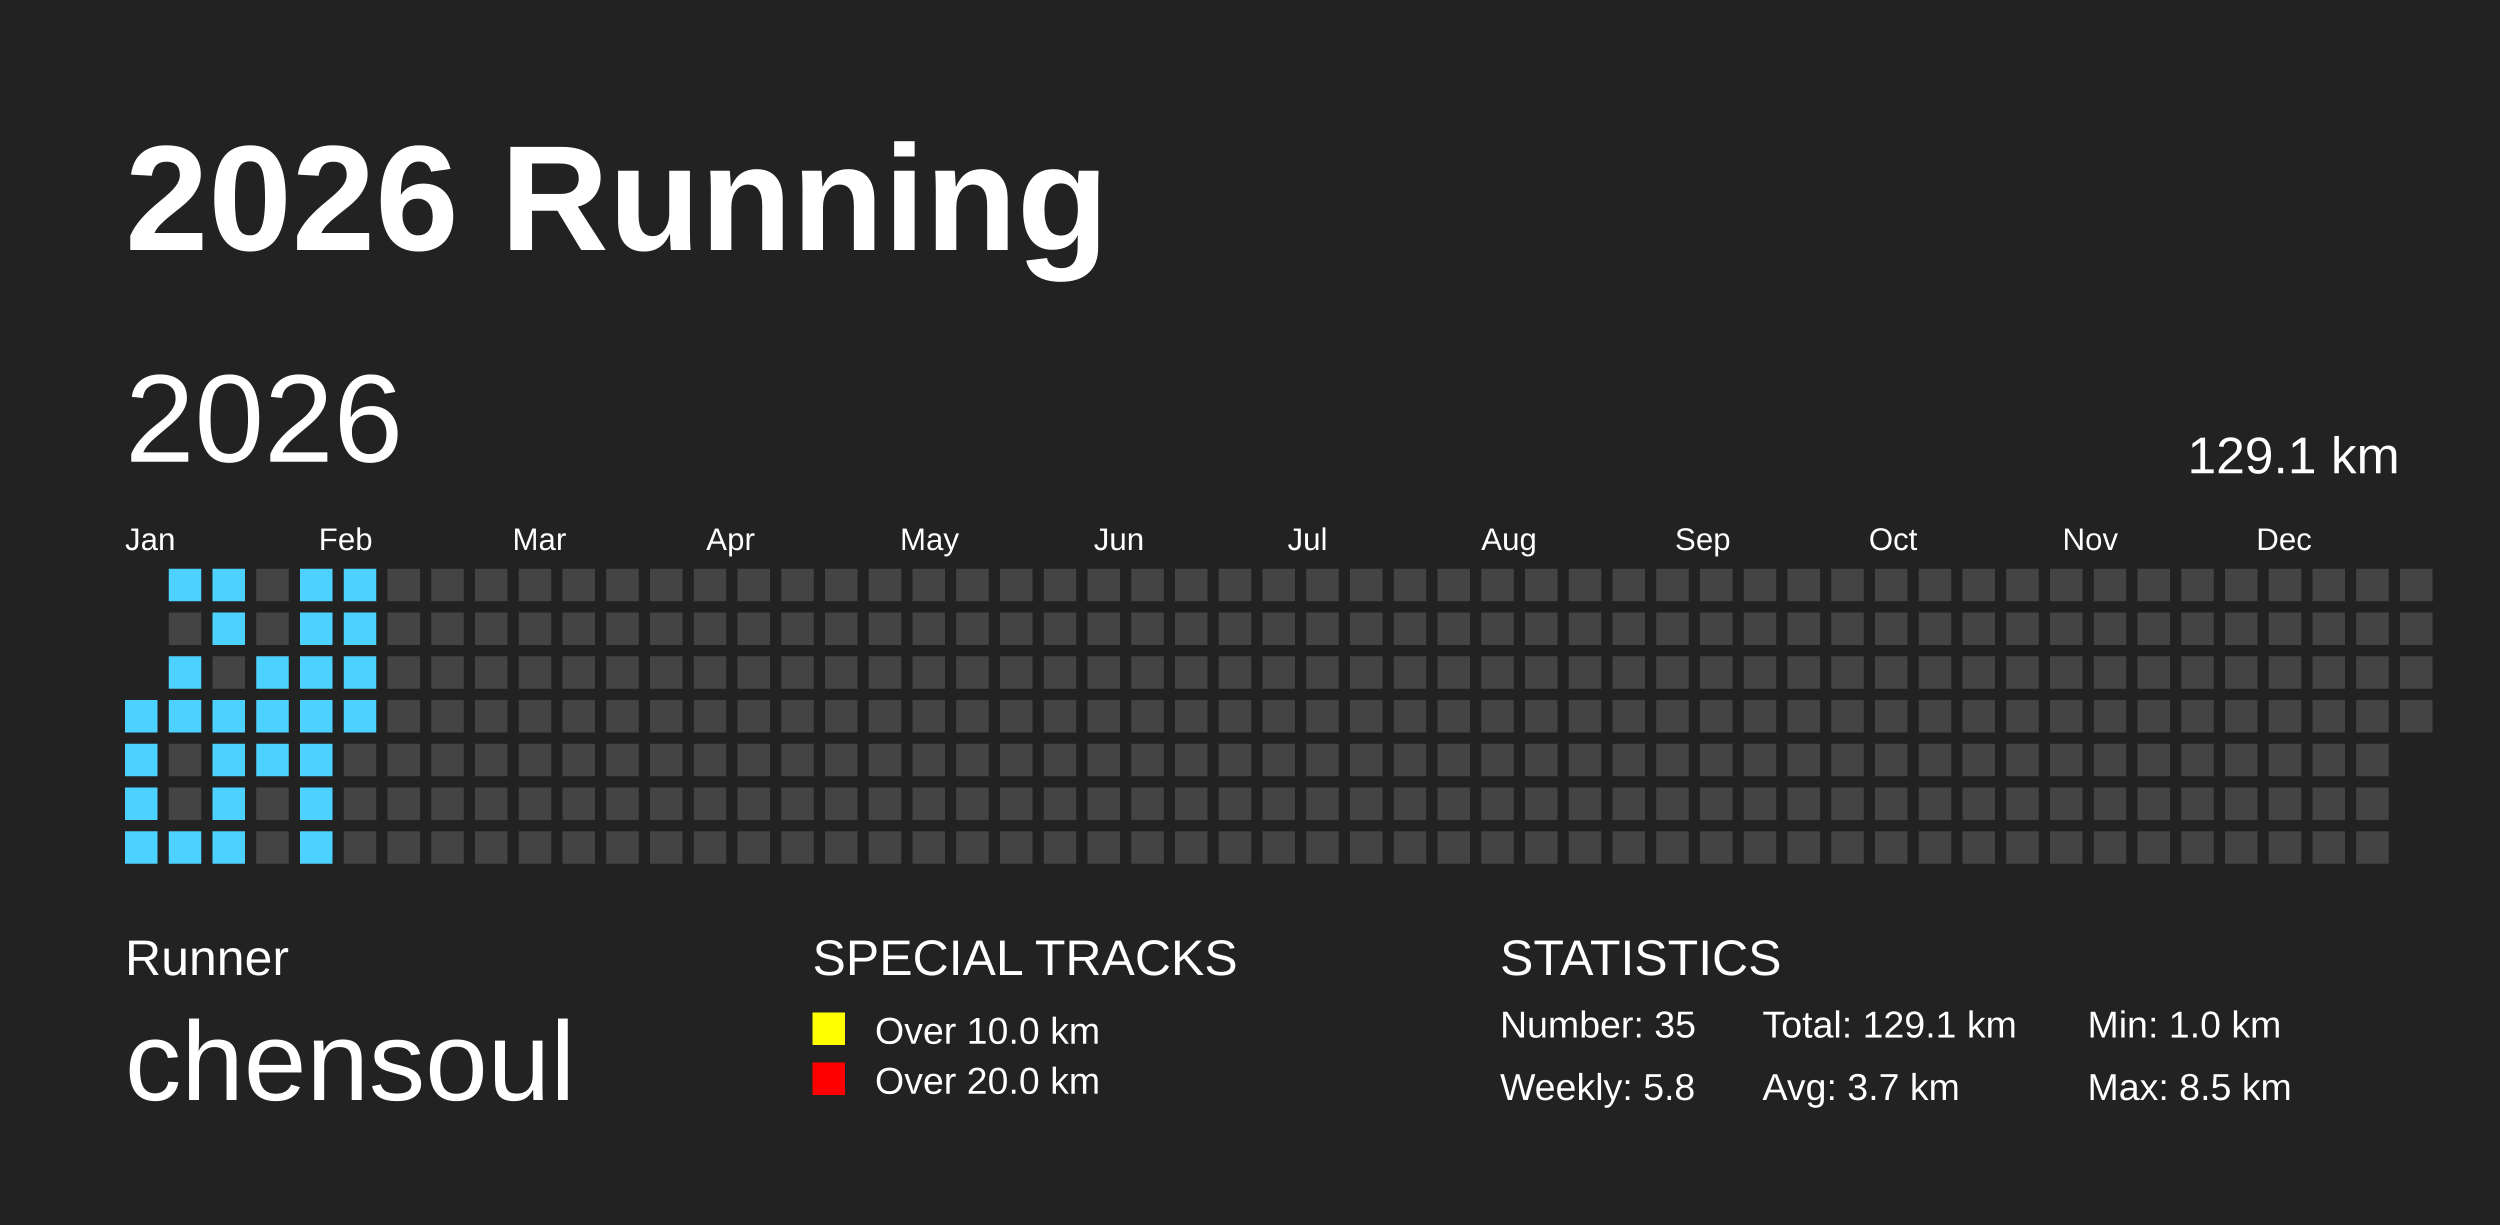
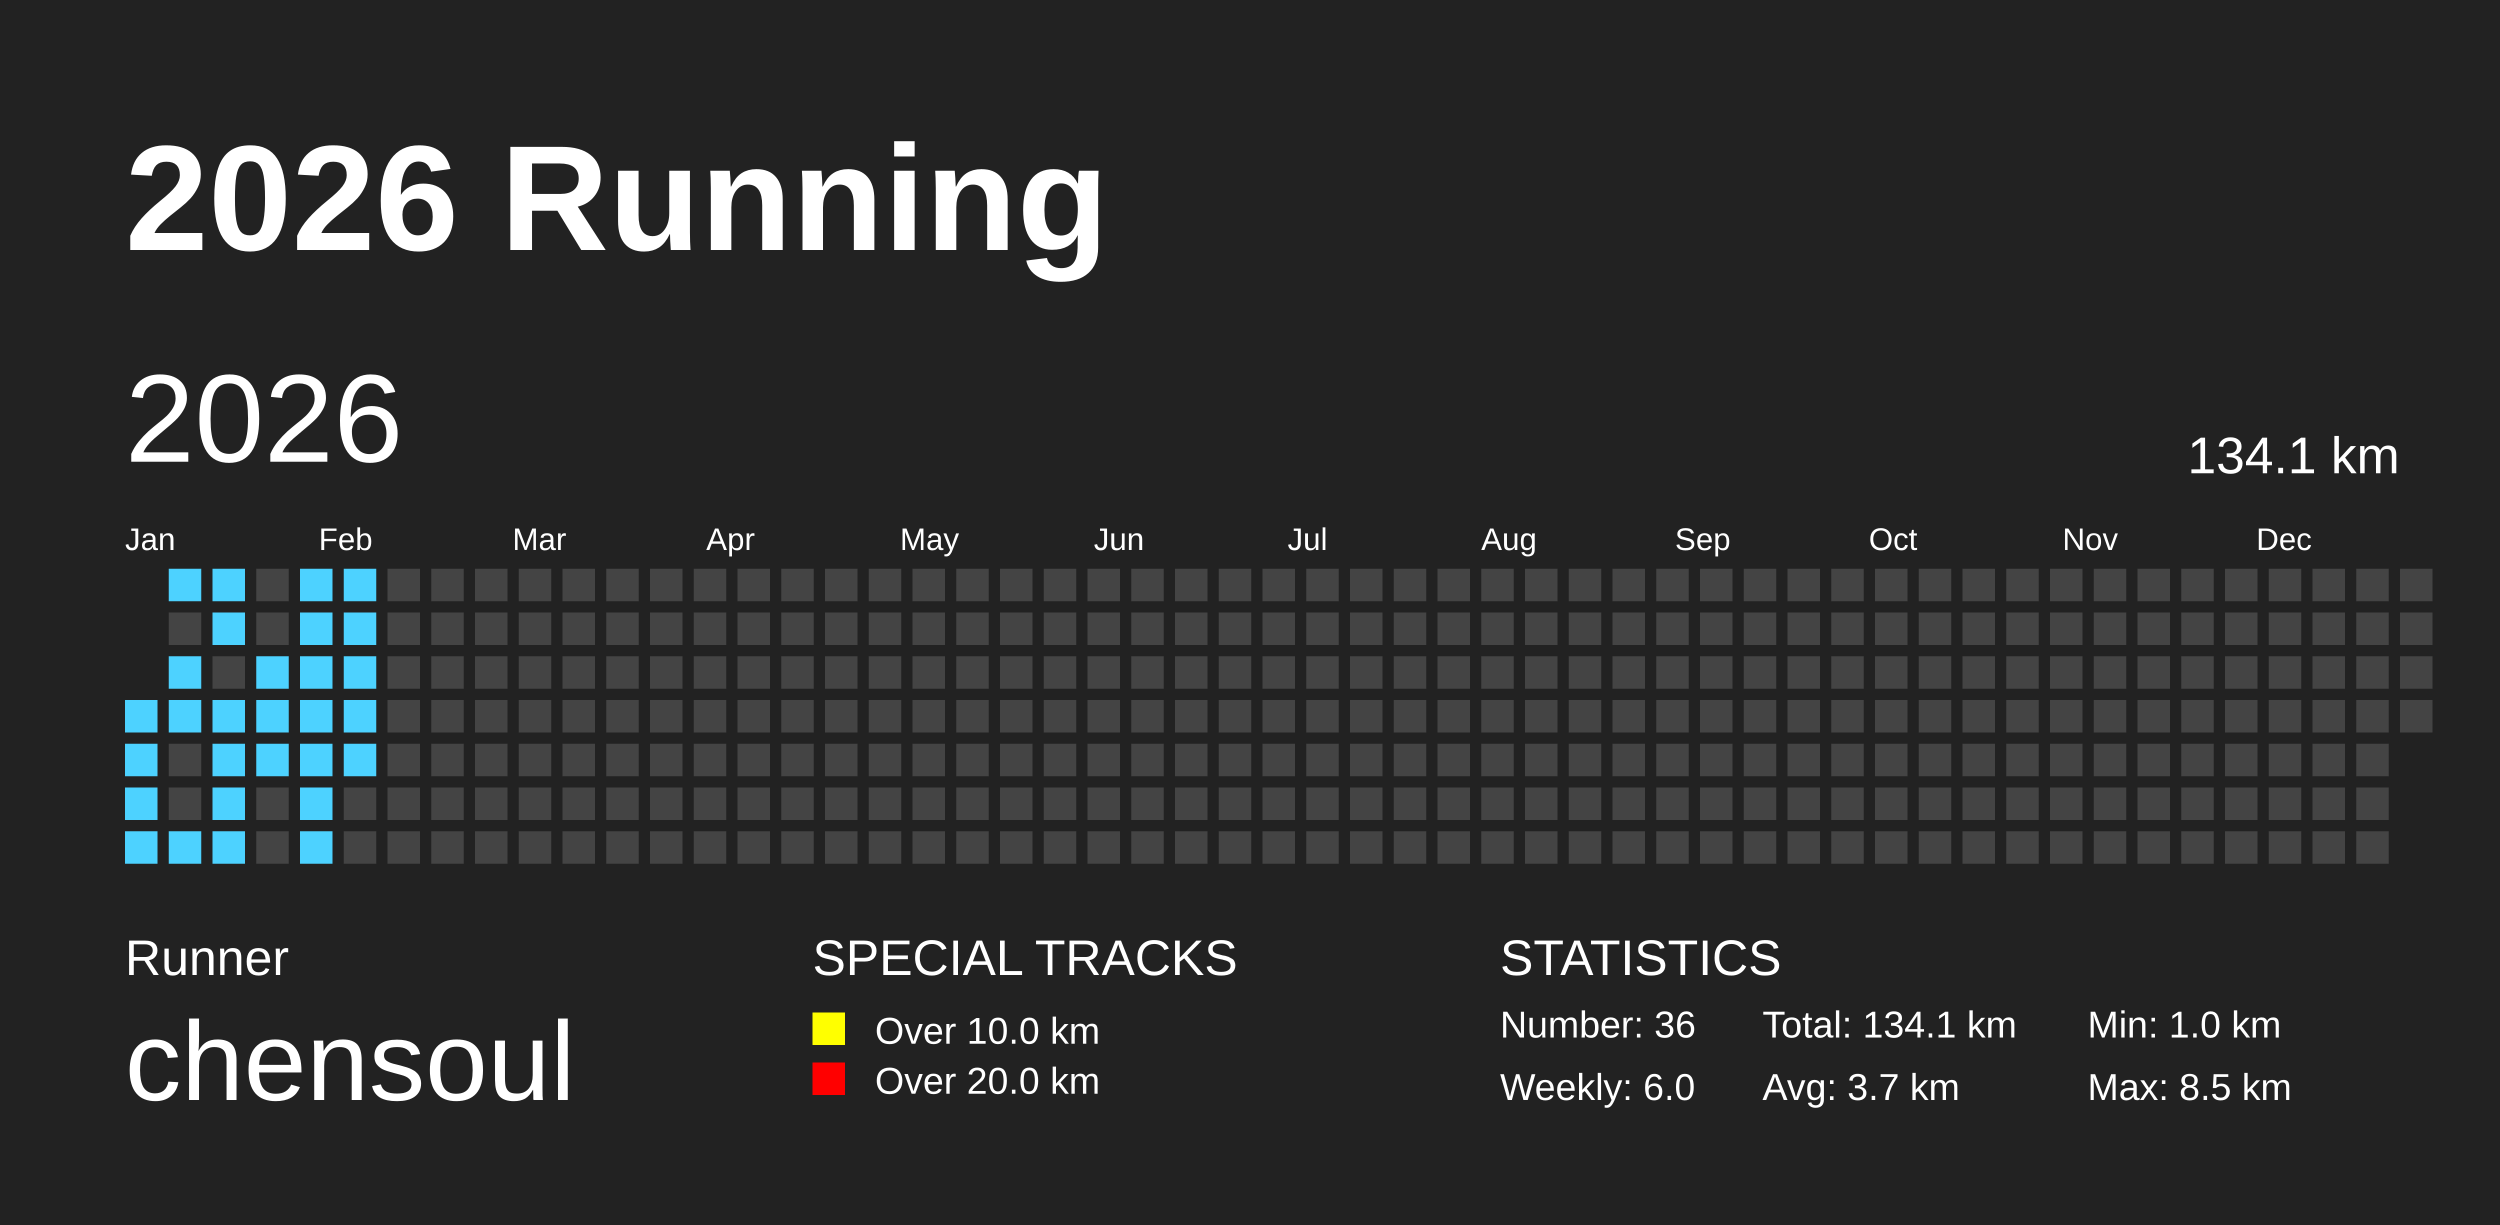
<svg xmlns="http://www.w3.org/2000/svg" baseProfile="full" height="98mm" version="1.1" viewBox="0,0,200,98" width="200mm">
  <defs />
  <rect fill="#222222" height="98" width="200" x="0" y="0" />
  <text fill="#FFFFFF" style="font-size:12px; font-family:Arial; font-weight:bold;" x="10" y="20">2026 Running</text>
  <text fill="#FFFFFF" style="font-size:4px; font-family:Arial" x="10" y="78">Runner</text>
  <text fill="#FFFFFF" style="font-size:9px; font-family:Arial" x="10" y="88">chensoul</text>
  <text fill="#FFFFFF" style="font-size:4px; font-family:Arial" x="65" y="78">SPECIAL TRACKS</text>
  <rect fill="yellow" height="2.6" width="2.6" x="65" y="81" />
  <text fill="#FFFFFF" style="font-size:3px; font-family:Arial" x="70" y="83.5">Over 10.0 km</text>
  <rect fill="red" height="2.6" width="2.6" x="65" y="85" />
  <text fill="#FFFFFF" style="font-size:3px; font-family:Arial" x="70" y="87.5">Over 20.0 km</text>
  <text fill="#FFFFFF" style="font-size:4px; font-family:Arial" x="120" y="78">STATISTICS</text>
-   <text fill="#FFFFFF" style="font-size:3px; font-family:Arial" x="120" y="83">Number: 35</text>
-   <text fill="#FFFFFF" style="font-size:3px; font-family:Arial" x="120" y="88">Weekly: 5.8</text>
-   <text fill="#FFFFFF" style="font-size:3px; font-family:Arial" x="141" y="83">Total: 129.1 km</text>
+   <text fill="#FFFFFF" style="font-size:3px; font-family:Arial" x="120" y="83">Number: 36</text>
+   <text fill="#FFFFFF" style="font-size:3px; font-family:Arial" x="120" y="88">Weekly: 6.0</text>
+   <text fill="#FFFFFF" style="font-size:3px; font-family:Arial" x="141" y="83">Total: 134.1 km</text>
  <text fill="#FFFFFF" style="font-size:3px; font-family:Arial" x="141" y="88">Avg: 3.7 km</text>
  <text fill="#FFFFFF" style="font-size:3px; font-family:Arial" x="167" y="83">Min: 1.0 km</text>
  <text fill="#FFFFFF" style="font-size:3px; font-family:Arial" x="167" y="88">Max: 8.5 km</text>
  <text dominant-baseline="hanging" fill="#FFFFFF" style="font-size:10.0px; font-family:Arial;" x="10" y="30">2026</text>
-   <text dominant-baseline="hanging" fill="#FFFFFF" style="font-size:4.125px; font-family:Arial;" x="175" y="35">129.1 km</text>
+   <text dominant-baseline="hanging" fill="#FFFFFF" style="font-size:4.125px; font-family:Arial;" x="175" y="35">134.1 km</text>
  <text fill="#FFFFFF" style="font-size:2.5px; font-family:Arial" x="10.0" y="44">Jan</text>
  <text fill="#FFFFFF" style="font-size:2.5px; font-family:Arial" x="25.5" y="44">Feb</text>
  <text fill="#FFFFFF" style="font-size:2.5px; font-family:Arial" x="41.0" y="44">Mar</text>
  <text fill="#FFFFFF" style="font-size:2.5px; font-family:Arial" x="56.5" y="44">Apr</text>
  <text fill="#FFFFFF" style="font-size:2.5px; font-family:Arial" x="72.0" y="44">May</text>
  <text fill="#FFFFFF" style="font-size:2.5px; font-family:Arial" x="87.5" y="44">Jun</text>
  <text fill="#FFFFFF" style="font-size:2.5px; font-family:Arial" x="103.0" y="44">Jul</text>
  <text fill="#FFFFFF" style="font-size:2.5px; font-family:Arial" x="118.5" y="44">Aug</text>
  <text fill="#FFFFFF" style="font-size:2.5px; font-family:Arial" x="134.0" y="44">Sep</text>
  <text fill="#FFFFFF" style="font-size:2.5px; font-family:Arial" x="149.5" y="44">Oct</text>
  <text fill="#FFFFFF" style="font-size:2.5px; font-family:Arial" x="165.0" y="44">Nov</text>
  <text fill="#FFFFFF" style="font-size:2.5px; font-family:Arial" x="180.5" y="44">Dec</text>
  <rect fill="#4DD2FF" height="2.6" width="2.6" x="10.0" y="56.0" />
  <rect fill="#4DD2FF" height="2.6" width="2.6" x="10.0" y="59.5" />
  <rect fill="#4DD2FF" height="2.6" width="2.6" x="10.0" y="63.0" />
  <rect fill="#4DD2FF" height="2.6" width="2.6" x="10.0" y="66.5" />
  <rect fill="#4DD2FF" height="2.6" width="2.6" x="13.5" y="45.5" />
  <rect fill="#444444" height="2.6" width="2.6" x="13.5" y="49.0" />
  <rect fill="#4DD2FF" height="2.6" width="2.6" x="13.5" y="52.5" />
  <rect fill="#4DD2FF" height="2.6" width="2.6" x="13.5" y="56.0" />
  <rect fill="#444444" height="2.6" width="2.6" x="13.5" y="59.5" />
  <rect fill="#444444" height="2.6" width="2.6" x="13.5" y="63.0" />
  <rect fill="#4DD2FF" height="2.6" width="2.6" x="13.5" y="66.5" />
  <rect fill="#4DD2FF" height="2.6" width="2.6" x="17.0" y="45.5" />
  <rect fill="#4DD2FF" height="2.6" width="2.6" x="17.0" y="49.0" />
  <rect fill="#444444" height="2.6" width="2.6" x="17.0" y="52.5" />
  <rect fill="#4DD2FF" height="2.6" width="2.6" x="17.0" y="56.0" />
  <rect fill="#4DD2FF" height="2.6" width="2.6" x="17.0" y="59.5" />
  <rect fill="#4DD2FF" height="2.6" width="2.6" x="17.0" y="63.0" />
  <rect fill="#4DD2FF" height="2.6" width="2.6" x="17.0" y="66.5" />
  <rect fill="#444444" height="2.6" width="2.6" x="20.5" y="45.5" />
  <rect fill="#444444" height="2.6" width="2.6" x="20.5" y="49.0" />
  <rect fill="#4DD2FF" height="2.6" width="2.6" x="20.5" y="52.5" />
  <rect fill="#4DD2FF" height="2.6" width="2.6" x="20.5" y="56.0" />
  <rect fill="#4DD2FF" height="2.6" width="2.6" x="20.5" y="59.5" />
  <rect fill="#444444" height="2.6" width="2.6" x="20.5" y="63.0" />
  <rect fill="#444444" height="2.6" width="2.6" x="20.5" y="66.5" />
  <rect fill="#4DD2FF" height="2.6" width="2.6" x="24.0" y="45.5" />
  <rect fill="#4DD2FF" height="2.6" width="2.6" x="24.0" y="49.0" />
  <rect fill="#4DD2FF" height="2.6" width="2.6" x="24.0" y="52.5" />
  <rect fill="#4DD2FF" height="2.6" width="2.6" x="24.0" y="56.0" />
  <rect fill="#4DD2FF" height="2.6" width="2.6" x="24.0" y="59.5" />
  <rect fill="#4DD2FF" height="2.6" width="2.6" x="24.0" y="63.0" />
  <rect fill="#4DD2FF" height="2.6" width="2.6" x="24.0" y="66.5" />
  <rect fill="#4DD2FF" height="2.6" width="2.6" x="27.5" y="45.5" />
  <rect fill="#4DD2FF" height="2.6" width="2.6" x="27.5" y="49.0" />
  <rect fill="#4DD2FF" height="2.6" width="2.6" x="27.5" y="52.5" />
  <rect fill="#4DD2FF" height="2.6" width="2.6" x="27.5" y="56.0" />
-   <rect fill="#444444" height="2.6" width="2.6" x="27.5" y="59.5" />
+   <rect fill="#4DD2FF" height="2.6" width="2.6" x="27.5" y="59.5" />
  <rect fill="#444444" height="2.6" width="2.6" x="27.5" y="63.0" />
  <rect fill="#444444" height="2.6" width="2.6" x="27.5" y="66.5" />
  <rect fill="#444444" height="2.6" width="2.6" x="31.0" y="45.5" />
  <rect fill="#444444" height="2.6" width="2.6" x="31.0" y="49.0" />
  <rect fill="#444444" height="2.6" width="2.6" x="31.0" y="52.5" />
  <rect fill="#444444" height="2.6" width="2.6" x="31.0" y="56.0" />
  <rect fill="#444444" height="2.6" width="2.6" x="31.0" y="59.5" />
  <rect fill="#444444" height="2.6" width="2.6" x="31.0" y="63.0" />
  <rect fill="#444444" height="2.6" width="2.6" x="31.0" y="66.5" />
  <rect fill="#444444" height="2.6" width="2.6" x="34.5" y="45.5" />
  <rect fill="#444444" height="2.6" width="2.6" x="34.5" y="49.0" />
  <rect fill="#444444" height="2.6" width="2.6" x="34.5" y="52.5" />
  <rect fill="#444444" height="2.6" width="2.6" x="34.5" y="56.0" />
  <rect fill="#444444" height="2.6" width="2.6" x="34.5" y="59.5" />
  <rect fill="#444444" height="2.6" width="2.6" x="34.5" y="63.0" />
  <rect fill="#444444" height="2.6" width="2.6" x="34.5" y="66.5" />
  <rect fill="#444444" height="2.6" width="2.6" x="38.0" y="45.5" />
  <rect fill="#444444" height="2.6" width="2.6" x="38.0" y="49.0" />
  <rect fill="#444444" height="2.6" width="2.6" x="38.0" y="52.5" />
  <rect fill="#444444" height="2.6" width="2.6" x="38.0" y="56.0" />
  <rect fill="#444444" height="2.6" width="2.6" x="38.0" y="59.5" />
  <rect fill="#444444" height="2.6" width="2.6" x="38.0" y="63.0" />
  <rect fill="#444444" height="2.6" width="2.6" x="38.0" y="66.5" />
  <rect fill="#444444" height="2.6" width="2.6" x="41.5" y="45.5" />
  <rect fill="#444444" height="2.6" width="2.6" x="41.5" y="49.0" />
  <rect fill="#444444" height="2.6" width="2.6" x="41.5" y="52.5" />
  <rect fill="#444444" height="2.6" width="2.6" x="41.5" y="56.0" />
  <rect fill="#444444" height="2.6" width="2.6" x="41.5" y="59.5" />
  <rect fill="#444444" height="2.6" width="2.6" x="41.5" y="63.0" />
  <rect fill="#444444" height="2.6" width="2.6" x="41.5" y="66.5" />
  <rect fill="#444444" height="2.6" width="2.6" x="45.0" y="45.5" />
  <rect fill="#444444" height="2.6" width="2.6" x="45.0" y="49.0" />
  <rect fill="#444444" height="2.6" width="2.6" x="45.0" y="52.5" />
  <rect fill="#444444" height="2.6" width="2.6" x="45.0" y="56.0" />
  <rect fill="#444444" height="2.6" width="2.6" x="45.0" y="59.5" />
  <rect fill="#444444" height="2.6" width="2.6" x="45.0" y="63.0" />
  <rect fill="#444444" height="2.6" width="2.6" x="45.0" y="66.5" />
  <rect fill="#444444" height="2.6" width="2.6" x="48.5" y="45.5" />
  <rect fill="#444444" height="2.6" width="2.6" x="48.5" y="49.0" />
  <rect fill="#444444" height="2.6" width="2.6" x="48.5" y="52.5" />
  <rect fill="#444444" height="2.6" width="2.6" x="48.5" y="56.0" />
  <rect fill="#444444" height="2.6" width="2.6" x="48.5" y="59.5" />
  <rect fill="#444444" height="2.6" width="2.6" x="48.5" y="63.0" />
  <rect fill="#444444" height="2.6" width="2.6" x="48.5" y="66.5" />
  <rect fill="#444444" height="2.6" width="2.6" x="52.0" y="45.5" />
  <rect fill="#444444" height="2.6" width="2.6" x="52.0" y="49.0" />
  <rect fill="#444444" height="2.6" width="2.6" x="52.0" y="52.5" />
  <rect fill="#444444" height="2.6" width="2.6" x="52.0" y="56.0" />
  <rect fill="#444444" height="2.6" width="2.6" x="52.0" y="59.5" />
  <rect fill="#444444" height="2.6" width="2.6" x="52.0" y="63.0" />
  <rect fill="#444444" height="2.6" width="2.6" x="52.0" y="66.5" />
  <rect fill="#444444" height="2.6" width="2.6" x="55.5" y="45.5" />
  <rect fill="#444444" height="2.6" width="2.6" x="55.5" y="49.0" />
  <rect fill="#444444" height="2.6" width="2.6" x="55.5" y="52.5" />
  <rect fill="#444444" height="2.6" width="2.6" x="55.5" y="56.0" />
  <rect fill="#444444" height="2.6" width="2.6" x="55.5" y="59.5" />
  <rect fill="#444444" height="2.6" width="2.6" x="55.5" y="63.0" />
  <rect fill="#444444" height="2.6" width="2.6" x="55.5" y="66.5" />
  <rect fill="#444444" height="2.6" width="2.6" x="59.0" y="45.5" />
  <rect fill="#444444" height="2.6" width="2.6" x="59.0" y="49.0" />
  <rect fill="#444444" height="2.6" width="2.6" x="59.0" y="52.5" />
  <rect fill="#444444" height="2.6" width="2.6" x="59.0" y="56.0" />
  <rect fill="#444444" height="2.6" width="2.6" x="59.0" y="59.5" />
  <rect fill="#444444" height="2.6" width="2.6" x="59.0" y="63.0" />
  <rect fill="#444444" height="2.6" width="2.6" x="59.0" y="66.5" />
  <rect fill="#444444" height="2.6" width="2.6" x="62.5" y="45.5" />
  <rect fill="#444444" height="2.6" width="2.6" x="62.5" y="49.0" />
  <rect fill="#444444" height="2.6" width="2.6" x="62.5" y="52.5" />
  <rect fill="#444444" height="2.6" width="2.6" x="62.5" y="56.0" />
  <rect fill="#444444" height="2.6" width="2.6" x="62.5" y="59.5" />
  <rect fill="#444444" height="2.6" width="2.6" x="62.5" y="63.0" />
  <rect fill="#444444" height="2.6" width="2.6" x="62.5" y="66.5" />
  <rect fill="#444444" height="2.6" width="2.6" x="66.0" y="45.5" />
  <rect fill="#444444" height="2.6" width="2.6" x="66.0" y="49.0" />
  <rect fill="#444444" height="2.6" width="2.6" x="66.0" y="52.5" />
  <rect fill="#444444" height="2.6" width="2.6" x="66.0" y="56.0" />
  <rect fill="#444444" height="2.6" width="2.6" x="66.0" y="59.5" />
  <rect fill="#444444" height="2.6" width="2.6" x="66.0" y="63.0" />
  <rect fill="#444444" height="2.6" width="2.6" x="66.0" y="66.5" />
  <rect fill="#444444" height="2.6" width="2.6" x="69.5" y="45.5" />
  <rect fill="#444444" height="2.6" width="2.6" x="69.5" y="49.0" />
  <rect fill="#444444" height="2.6" width="2.6" x="69.5" y="52.5" />
  <rect fill="#444444" height="2.6" width="2.6" x="69.5" y="56.0" />
  <rect fill="#444444" height="2.6" width="2.6" x="69.5" y="59.5" />
  <rect fill="#444444" height="2.6" width="2.6" x="69.5" y="63.0" />
  <rect fill="#444444" height="2.6" width="2.6" x="69.5" y="66.5" />
  <rect fill="#444444" height="2.6" width="2.6" x="73.0" y="45.5" />
  <rect fill="#444444" height="2.6" width="2.6" x="73.0" y="49.0" />
  <rect fill="#444444" height="2.6" width="2.6" x="73.0" y="52.5" />
  <rect fill="#444444" height="2.6" width="2.6" x="73.0" y="56.0" />
  <rect fill="#444444" height="2.6" width="2.6" x="73.0" y="59.5" />
  <rect fill="#444444" height="2.6" width="2.6" x="73.0" y="63.0" />
  <rect fill="#444444" height="2.6" width="2.6" x="73.0" y="66.5" />
  <rect fill="#444444" height="2.6" width="2.6" x="76.5" y="45.5" />
  <rect fill="#444444" height="2.6" width="2.6" x="76.5" y="49.0" />
  <rect fill="#444444" height="2.6" width="2.6" x="76.5" y="52.5" />
  <rect fill="#444444" height="2.6" width="2.6" x="76.5" y="56.0" />
  <rect fill="#444444" height="2.6" width="2.6" x="76.5" y="59.5" />
  <rect fill="#444444" height="2.6" width="2.6" x="76.5" y="63.0" />
  <rect fill="#444444" height="2.6" width="2.6" x="76.5" y="66.5" />
  <rect fill="#444444" height="2.6" width="2.6" x="80.0" y="45.5" />
  <rect fill="#444444" height="2.6" width="2.6" x="80.0" y="49.0" />
  <rect fill="#444444" height="2.6" width="2.6" x="80.0" y="52.5" />
  <rect fill="#444444" height="2.6" width="2.6" x="80.0" y="56.0" />
  <rect fill="#444444" height="2.6" width="2.6" x="80.0" y="59.5" />
  <rect fill="#444444" height="2.6" width="2.6" x="80.0" y="63.0" />
  <rect fill="#444444" height="2.6" width="2.6" x="80.0" y="66.5" />
  <rect fill="#444444" height="2.6" width="2.6" x="83.5" y="45.5" />
  <rect fill="#444444" height="2.6" width="2.6" x="83.5" y="49.0" />
  <rect fill="#444444" height="2.6" width="2.6" x="83.5" y="52.5" />
  <rect fill="#444444" height="2.6" width="2.6" x="83.5" y="56.0" />
  <rect fill="#444444" height="2.6" width="2.6" x="83.5" y="59.5" />
  <rect fill="#444444" height="2.6" width="2.6" x="83.5" y="63.0" />
  <rect fill="#444444" height="2.6" width="2.6" x="83.5" y="66.5" />
  <rect fill="#444444" height="2.6" width="2.6" x="87.0" y="45.5" />
  <rect fill="#444444" height="2.6" width="2.6" x="87.0" y="49.0" />
  <rect fill="#444444" height="2.6" width="2.6" x="87.0" y="52.5" />
  <rect fill="#444444" height="2.6" width="2.6" x="87.0" y="56.0" />
  <rect fill="#444444" height="2.6" width="2.6" x="87.0" y="59.5" />
  <rect fill="#444444" height="2.6" width="2.6" x="87.0" y="63.0" />
  <rect fill="#444444" height="2.6" width="2.6" x="87.0" y="66.5" />
  <rect fill="#444444" height="2.6" width="2.6" x="90.5" y="45.5" />
  <rect fill="#444444" height="2.6" width="2.6" x="90.5" y="49.0" />
  <rect fill="#444444" height="2.6" width="2.6" x="90.5" y="52.5" />
  <rect fill="#444444" height="2.6" width="2.6" x="90.5" y="56.0" />
  <rect fill="#444444" height="2.6" width="2.6" x="90.5" y="59.5" />
  <rect fill="#444444" height="2.6" width="2.6" x="90.5" y="63.0" />
  <rect fill="#444444" height="2.6" width="2.6" x="90.5" y="66.5" />
  <rect fill="#444444" height="2.6" width="2.6" x="94.0" y="45.5" />
  <rect fill="#444444" height="2.6" width="2.6" x="94.0" y="49.0" />
  <rect fill="#444444" height="2.6" width="2.6" x="94.0" y="52.5" />
  <rect fill="#444444" height="2.6" width="2.6" x="94.0" y="56.0" />
  <rect fill="#444444" height="2.6" width="2.6" x="94.0" y="59.5" />
  <rect fill="#444444" height="2.6" width="2.6" x="94.0" y="63.0" />
  <rect fill="#444444" height="2.6" width="2.6" x="94.0" y="66.5" />
  <rect fill="#444444" height="2.6" width="2.6" x="97.5" y="45.5" />
  <rect fill="#444444" height="2.6" width="2.6" x="97.5" y="49.0" />
  <rect fill="#444444" height="2.6" width="2.6" x="97.5" y="52.5" />
  <rect fill="#444444" height="2.6" width="2.6" x="97.5" y="56.0" />
  <rect fill="#444444" height="2.6" width="2.6" x="97.5" y="59.5" />
  <rect fill="#444444" height="2.6" width="2.6" x="97.5" y="63.0" />
  <rect fill="#444444" height="2.6" width="2.6" x="97.5" y="66.5" />
  <rect fill="#444444" height="2.6" width="2.6" x="101.0" y="45.5" />
  <rect fill="#444444" height="2.6" width="2.6" x="101.0" y="49.0" />
  <rect fill="#444444" height="2.6" width="2.6" x="101.0" y="52.5" />
  <rect fill="#444444" height="2.6" width="2.6" x="101.0" y="56.0" />
  <rect fill="#444444" height="2.6" width="2.6" x="101.0" y="59.5" />
  <rect fill="#444444" height="2.6" width="2.6" x="101.0" y="63.0" />
  <rect fill="#444444" height="2.6" width="2.6" x="101.0" y="66.5" />
  <rect fill="#444444" height="2.6" width="2.6" x="104.5" y="45.5" />
  <rect fill="#444444" height="2.6" width="2.6" x="104.5" y="49.0" />
  <rect fill="#444444" height="2.6" width="2.6" x="104.5" y="52.5" />
  <rect fill="#444444" height="2.6" width="2.6" x="104.5" y="56.0" />
  <rect fill="#444444" height="2.6" width="2.6" x="104.5" y="59.5" />
  <rect fill="#444444" height="2.6" width="2.6" x="104.5" y="63.0" />
  <rect fill="#444444" height="2.6" width="2.6" x="104.5" y="66.5" />
  <rect fill="#444444" height="2.6" width="2.6" x="108.0" y="45.5" />
  <rect fill="#444444" height="2.6" width="2.6" x="108.0" y="49.0" />
  <rect fill="#444444" height="2.6" width="2.6" x="108.0" y="52.5" />
  <rect fill="#444444" height="2.6" width="2.6" x="108.0" y="56.0" />
  <rect fill="#444444" height="2.6" width="2.6" x="108.0" y="59.5" />
  <rect fill="#444444" height="2.6" width="2.6" x="108.0" y="63.0" />
  <rect fill="#444444" height="2.6" width="2.6" x="108.0" y="66.5" />
  <rect fill="#444444" height="2.6" width="2.6" x="111.5" y="45.5" />
  <rect fill="#444444" height="2.6" width="2.6" x="111.5" y="49.0" />
  <rect fill="#444444" height="2.6" width="2.6" x="111.5" y="52.5" />
  <rect fill="#444444" height="2.6" width="2.6" x="111.5" y="56.0" />
  <rect fill="#444444" height="2.6" width="2.6" x="111.5" y="59.5" />
  <rect fill="#444444" height="2.6" width="2.6" x="111.5" y="63.0" />
  <rect fill="#444444" height="2.6" width="2.6" x="111.5" y="66.5" />
  <rect fill="#444444" height="2.6" width="2.6" x="115.0" y="45.5" />
  <rect fill="#444444" height="2.6" width="2.6" x="115.0" y="49.0" />
  <rect fill="#444444" height="2.6" width="2.6" x="115.0" y="52.5" />
  <rect fill="#444444" height="2.6" width="2.6" x="115.0" y="56.0" />
  <rect fill="#444444" height="2.6" width="2.6" x="115.0" y="59.5" />
  <rect fill="#444444" height="2.6" width="2.6" x="115.0" y="63.0" />
  <rect fill="#444444" height="2.6" width="2.6" x="115.0" y="66.5" />
  <rect fill="#444444" height="2.6" width="2.6" x="118.5" y="45.5" />
  <rect fill="#444444" height="2.6" width="2.6" x="118.5" y="49.0" />
  <rect fill="#444444" height="2.6" width="2.6" x="118.5" y="52.5" />
  <rect fill="#444444" height="2.6" width="2.6" x="118.5" y="56.0" />
  <rect fill="#444444" height="2.6" width="2.6" x="118.5" y="59.5" />
  <rect fill="#444444" height="2.6" width="2.6" x="118.5" y="63.0" />
  <rect fill="#444444" height="2.6" width="2.6" x="118.5" y="66.5" />
  <rect fill="#444444" height="2.6" width="2.6" x="122.0" y="45.5" />
  <rect fill="#444444" height="2.6" width="2.6" x="122.0" y="49.0" />
  <rect fill="#444444" height="2.6" width="2.6" x="122.0" y="52.5" />
  <rect fill="#444444" height="2.6" width="2.6" x="122.0" y="56.0" />
  <rect fill="#444444" height="2.6" width="2.6" x="122.0" y="59.5" />
  <rect fill="#444444" height="2.6" width="2.6" x="122.0" y="63.0" />
  <rect fill="#444444" height="2.6" width="2.6" x="122.0" y="66.5" />
  <rect fill="#444444" height="2.6" width="2.6" x="125.5" y="45.5" />
  <rect fill="#444444" height="2.6" width="2.6" x="125.5" y="49.0" />
  <rect fill="#444444" height="2.6" width="2.6" x="125.5" y="52.5" />
  <rect fill="#444444" height="2.6" width="2.6" x="125.5" y="56.0" />
  <rect fill="#444444" height="2.6" width="2.6" x="125.5" y="59.5" />
  <rect fill="#444444" height="2.6" width="2.6" x="125.5" y="63.0" />
  <rect fill="#444444" height="2.6" width="2.6" x="125.5" y="66.5" />
  <rect fill="#444444" height="2.6" width="2.6" x="129.0" y="45.5" />
  <rect fill="#444444" height="2.6" width="2.6" x="129.0" y="49.0" />
  <rect fill="#444444" height="2.6" width="2.6" x="129.0" y="52.5" />
  <rect fill="#444444" height="2.6" width="2.6" x="129.0" y="56.0" />
  <rect fill="#444444" height="2.6" width="2.6" x="129.0" y="59.5" />
  <rect fill="#444444" height="2.6" width="2.6" x="129.0" y="63.0" />
  <rect fill="#444444" height="2.6" width="2.6" x="129.0" y="66.5" />
  <rect fill="#444444" height="2.6" width="2.6" x="132.5" y="45.5" />
  <rect fill="#444444" height="2.6" width="2.6" x="132.5" y="49.0" />
  <rect fill="#444444" height="2.6" width="2.6" x="132.5" y="52.5" />
  <rect fill="#444444" height="2.6" width="2.6" x="132.5" y="56.0" />
  <rect fill="#444444" height="2.6" width="2.6" x="132.5" y="59.5" />
  <rect fill="#444444" height="2.6" width="2.6" x="132.5" y="63.0" />
  <rect fill="#444444" height="2.6" width="2.6" x="132.5" y="66.5" />
  <rect fill="#444444" height="2.6" width="2.6" x="136.0" y="45.5" />
  <rect fill="#444444" height="2.6" width="2.6" x="136.0" y="49.0" />
  <rect fill="#444444" height="2.6" width="2.6" x="136.0" y="52.5" />
  <rect fill="#444444" height="2.6" width="2.6" x="136.0" y="56.0" />
  <rect fill="#444444" height="2.6" width="2.6" x="136.0" y="59.5" />
  <rect fill="#444444" height="2.6" width="2.6" x="136.0" y="63.0" />
  <rect fill="#444444" height="2.6" width="2.6" x="136.0" y="66.5" />
  <rect fill="#444444" height="2.6" width="2.6" x="139.5" y="45.5" />
  <rect fill="#444444" height="2.6" width="2.6" x="139.5" y="49.0" />
  <rect fill="#444444" height="2.6" width="2.6" x="139.5" y="52.5" />
  <rect fill="#444444" height="2.6" width="2.6" x="139.5" y="56.0" />
  <rect fill="#444444" height="2.6" width="2.6" x="139.5" y="59.5" />
  <rect fill="#444444" height="2.6" width="2.6" x="139.5" y="63.0" />
  <rect fill="#444444" height="2.6" width="2.6" x="139.5" y="66.5" />
  <rect fill="#444444" height="2.6" width="2.6" x="143.0" y="45.5" />
  <rect fill="#444444" height="2.6" width="2.6" x="143.0" y="49.0" />
  <rect fill="#444444" height="2.6" width="2.6" x="143.0" y="52.5" />
  <rect fill="#444444" height="2.6" width="2.6" x="143.0" y="56.0" />
  <rect fill="#444444" height="2.6" width="2.6" x="143.0" y="59.5" />
  <rect fill="#444444" height="2.6" width="2.6" x="143.0" y="63.0" />
  <rect fill="#444444" height="2.6" width="2.6" x="143.0" y="66.5" />
  <rect fill="#444444" height="2.6" width="2.6" x="146.5" y="45.5" />
  <rect fill="#444444" height="2.6" width="2.6" x="146.5" y="49.0" />
  <rect fill="#444444" height="2.6" width="2.6" x="146.5" y="52.5" />
  <rect fill="#444444" height="2.6" width="2.6" x="146.5" y="56.0" />
  <rect fill="#444444" height="2.6" width="2.6" x="146.5" y="59.5" />
  <rect fill="#444444" height="2.6" width="2.6" x="146.5" y="63.0" />
  <rect fill="#444444" height="2.6" width="2.6" x="146.5" y="66.5" />
  <rect fill="#444444" height="2.6" width="2.6" x="150.0" y="45.5" />
  <rect fill="#444444" height="2.6" width="2.6" x="150.0" y="49.0" />
  <rect fill="#444444" height="2.6" width="2.6" x="150.0" y="52.5" />
  <rect fill="#444444" height="2.6" width="2.6" x="150.0" y="56.0" />
  <rect fill="#444444" height="2.6" width="2.6" x="150.0" y="59.5" />
  <rect fill="#444444" height="2.6" width="2.6" x="150.0" y="63.0" />
  <rect fill="#444444" height="2.6" width="2.6" x="150.0" y="66.5" />
  <rect fill="#444444" height="2.6" width="2.6" x="153.5" y="45.5" />
  <rect fill="#444444" height="2.6" width="2.6" x="153.5" y="49.0" />
  <rect fill="#444444" height="2.6" width="2.6" x="153.5" y="52.5" />
  <rect fill="#444444" height="2.6" width="2.6" x="153.5" y="56.0" />
  <rect fill="#444444" height="2.6" width="2.6" x="153.5" y="59.5" />
  <rect fill="#444444" height="2.6" width="2.6" x="153.5" y="63.0" />
  <rect fill="#444444" height="2.6" width="2.6" x="153.5" y="66.5" />
  <rect fill="#444444" height="2.6" width="2.6" x="157.0" y="45.5" />
  <rect fill="#444444" height="2.6" width="2.6" x="157.0" y="49.0" />
  <rect fill="#444444" height="2.6" width="2.6" x="157.0" y="52.5" />
  <rect fill="#444444" height="2.6" width="2.6" x="157.0" y="56.0" />
  <rect fill="#444444" height="2.6" width="2.6" x="157.0" y="59.5" />
  <rect fill="#444444" height="2.6" width="2.6" x="157.0" y="63.0" />
  <rect fill="#444444" height="2.6" width="2.6" x="157.0" y="66.5" />
  <rect fill="#444444" height="2.6" width="2.6" x="160.5" y="45.5" />
  <rect fill="#444444" height="2.6" width="2.6" x="160.5" y="49.0" />
  <rect fill="#444444" height="2.6" width="2.6" x="160.5" y="52.5" />
  <rect fill="#444444" height="2.6" width="2.6" x="160.5" y="56.0" />
  <rect fill="#444444" height="2.6" width="2.6" x="160.5" y="59.5" />
  <rect fill="#444444" height="2.6" width="2.6" x="160.5" y="63.0" />
  <rect fill="#444444" height="2.6" width="2.6" x="160.5" y="66.5" />
  <rect fill="#444444" height="2.6" width="2.6" x="164.0" y="45.5" />
  <rect fill="#444444" height="2.6" width="2.6" x="164.0" y="49.0" />
  <rect fill="#444444" height="2.6" width="2.6" x="164.0" y="52.5" />
  <rect fill="#444444" height="2.6" width="2.6" x="164.0" y="56.0" />
  <rect fill="#444444" height="2.6" width="2.6" x="164.0" y="59.5" />
  <rect fill="#444444" height="2.6" width="2.6" x="164.0" y="63.0" />
  <rect fill="#444444" height="2.6" width="2.6" x="164.0" y="66.5" />
  <rect fill="#444444" height="2.6" width="2.6" x="167.5" y="45.5" />
  <rect fill="#444444" height="2.6" width="2.6" x="167.5" y="49.0" />
  <rect fill="#444444" height="2.6" width="2.6" x="167.5" y="52.5" />
  <rect fill="#444444" height="2.6" width="2.6" x="167.5" y="56.0" />
  <rect fill="#444444" height="2.6" width="2.6" x="167.5" y="59.5" />
  <rect fill="#444444" height="2.6" width="2.6" x="167.5" y="63.0" />
  <rect fill="#444444" height="2.6" width="2.6" x="167.5" y="66.5" />
  <rect fill="#444444" height="2.6" width="2.6" x="171.0" y="45.5" />
  <rect fill="#444444" height="2.6" width="2.6" x="171.0" y="49.0" />
  <rect fill="#444444" height="2.6" width="2.6" x="171.0" y="52.5" />
  <rect fill="#444444" height="2.6" width="2.6" x="171.0" y="56.0" />
  <rect fill="#444444" height="2.6" width="2.6" x="171.0" y="59.5" />
  <rect fill="#444444" height="2.6" width="2.6" x="171.0" y="63.0" />
  <rect fill="#444444" height="2.6" width="2.6" x="171.0" y="66.5" />
  <rect fill="#444444" height="2.6" width="2.6" x="174.5" y="45.5" />
  <rect fill="#444444" height="2.6" width="2.6" x="174.5" y="49.0" />
  <rect fill="#444444" height="2.6" width="2.6" x="174.5" y="52.5" />
  <rect fill="#444444" height="2.6" width="2.6" x="174.5" y="56.0" />
  <rect fill="#444444" height="2.6" width="2.6" x="174.5" y="59.5" />
  <rect fill="#444444" height="2.6" width="2.6" x="174.5" y="63.0" />
  <rect fill="#444444" height="2.6" width="2.6" x="174.5" y="66.5" />
  <rect fill="#444444" height="2.6" width="2.6" x="178.0" y="45.5" />
  <rect fill="#444444" height="2.6" width="2.6" x="178.0" y="49.0" />
  <rect fill="#444444" height="2.6" width="2.6" x="178.0" y="52.5" />
  <rect fill="#444444" height="2.6" width="2.6" x="178.0" y="56.0" />
  <rect fill="#444444" height="2.6" width="2.6" x="178.0" y="59.5" />
  <rect fill="#444444" height="2.6" width="2.6" x="178.0" y="63.0" />
  <rect fill="#444444" height="2.6" width="2.6" x="178.0" y="66.5" />
  <rect fill="#444444" height="2.6" width="2.6" x="181.5" y="45.5" />
  <rect fill="#444444" height="2.6" width="2.6" x="181.5" y="49.0" />
  <rect fill="#444444" height="2.6" width="2.6" x="181.5" y="52.5" />
  <rect fill="#444444" height="2.6" width="2.6" x="181.5" y="56.0" />
  <rect fill="#444444" height="2.6" width="2.6" x="181.5" y="59.5" />
  <rect fill="#444444" height="2.6" width="2.6" x="181.5" y="63.0" />
  <rect fill="#444444" height="2.6" width="2.6" x="181.5" y="66.5" />
  <rect fill="#444444" height="2.6" width="2.6" x="185.0" y="45.5" />
  <rect fill="#444444" height="2.6" width="2.6" x="185.0" y="49.0" />
  <rect fill="#444444" height="2.6" width="2.6" x="185.0" y="52.5" />
  <rect fill="#444444" height="2.6" width="2.6" x="185.0" y="56.0" />
  <rect fill="#444444" height="2.6" width="2.6" x="185.0" y="59.5" />
  <rect fill="#444444" height="2.6" width="2.6" x="185.0" y="63.0" />
  <rect fill="#444444" height="2.6" width="2.6" x="185.0" y="66.5" />
  <rect fill="#444444" height="2.6" width="2.6" x="188.5" y="45.5" />
  <rect fill="#444444" height="2.6" width="2.6" x="188.5" y="49.0" />
  <rect fill="#444444" height="2.6" width="2.6" x="188.5" y="52.5" />
  <rect fill="#444444" height="2.6" width="2.6" x="188.5" y="56.0" />
  <rect fill="#444444" height="2.6" width="2.6" x="188.5" y="59.5" />
  <rect fill="#444444" height="2.6" width="2.6" x="188.5" y="63.0" />
  <rect fill="#444444" height="2.6" width="2.6" x="188.5" y="66.5" />
  <rect fill="#444444" height="2.6" width="2.6" x="192.0" y="45.5" />
  <rect fill="#444444" height="2.6" width="2.6" x="192.0" y="49.0" />
  <rect fill="#444444" height="2.6" width="2.6" x="192.0" y="52.5" />
  <rect fill="#444444" height="2.6" width="2.6" x="192.0" y="56.0" />
</svg>
